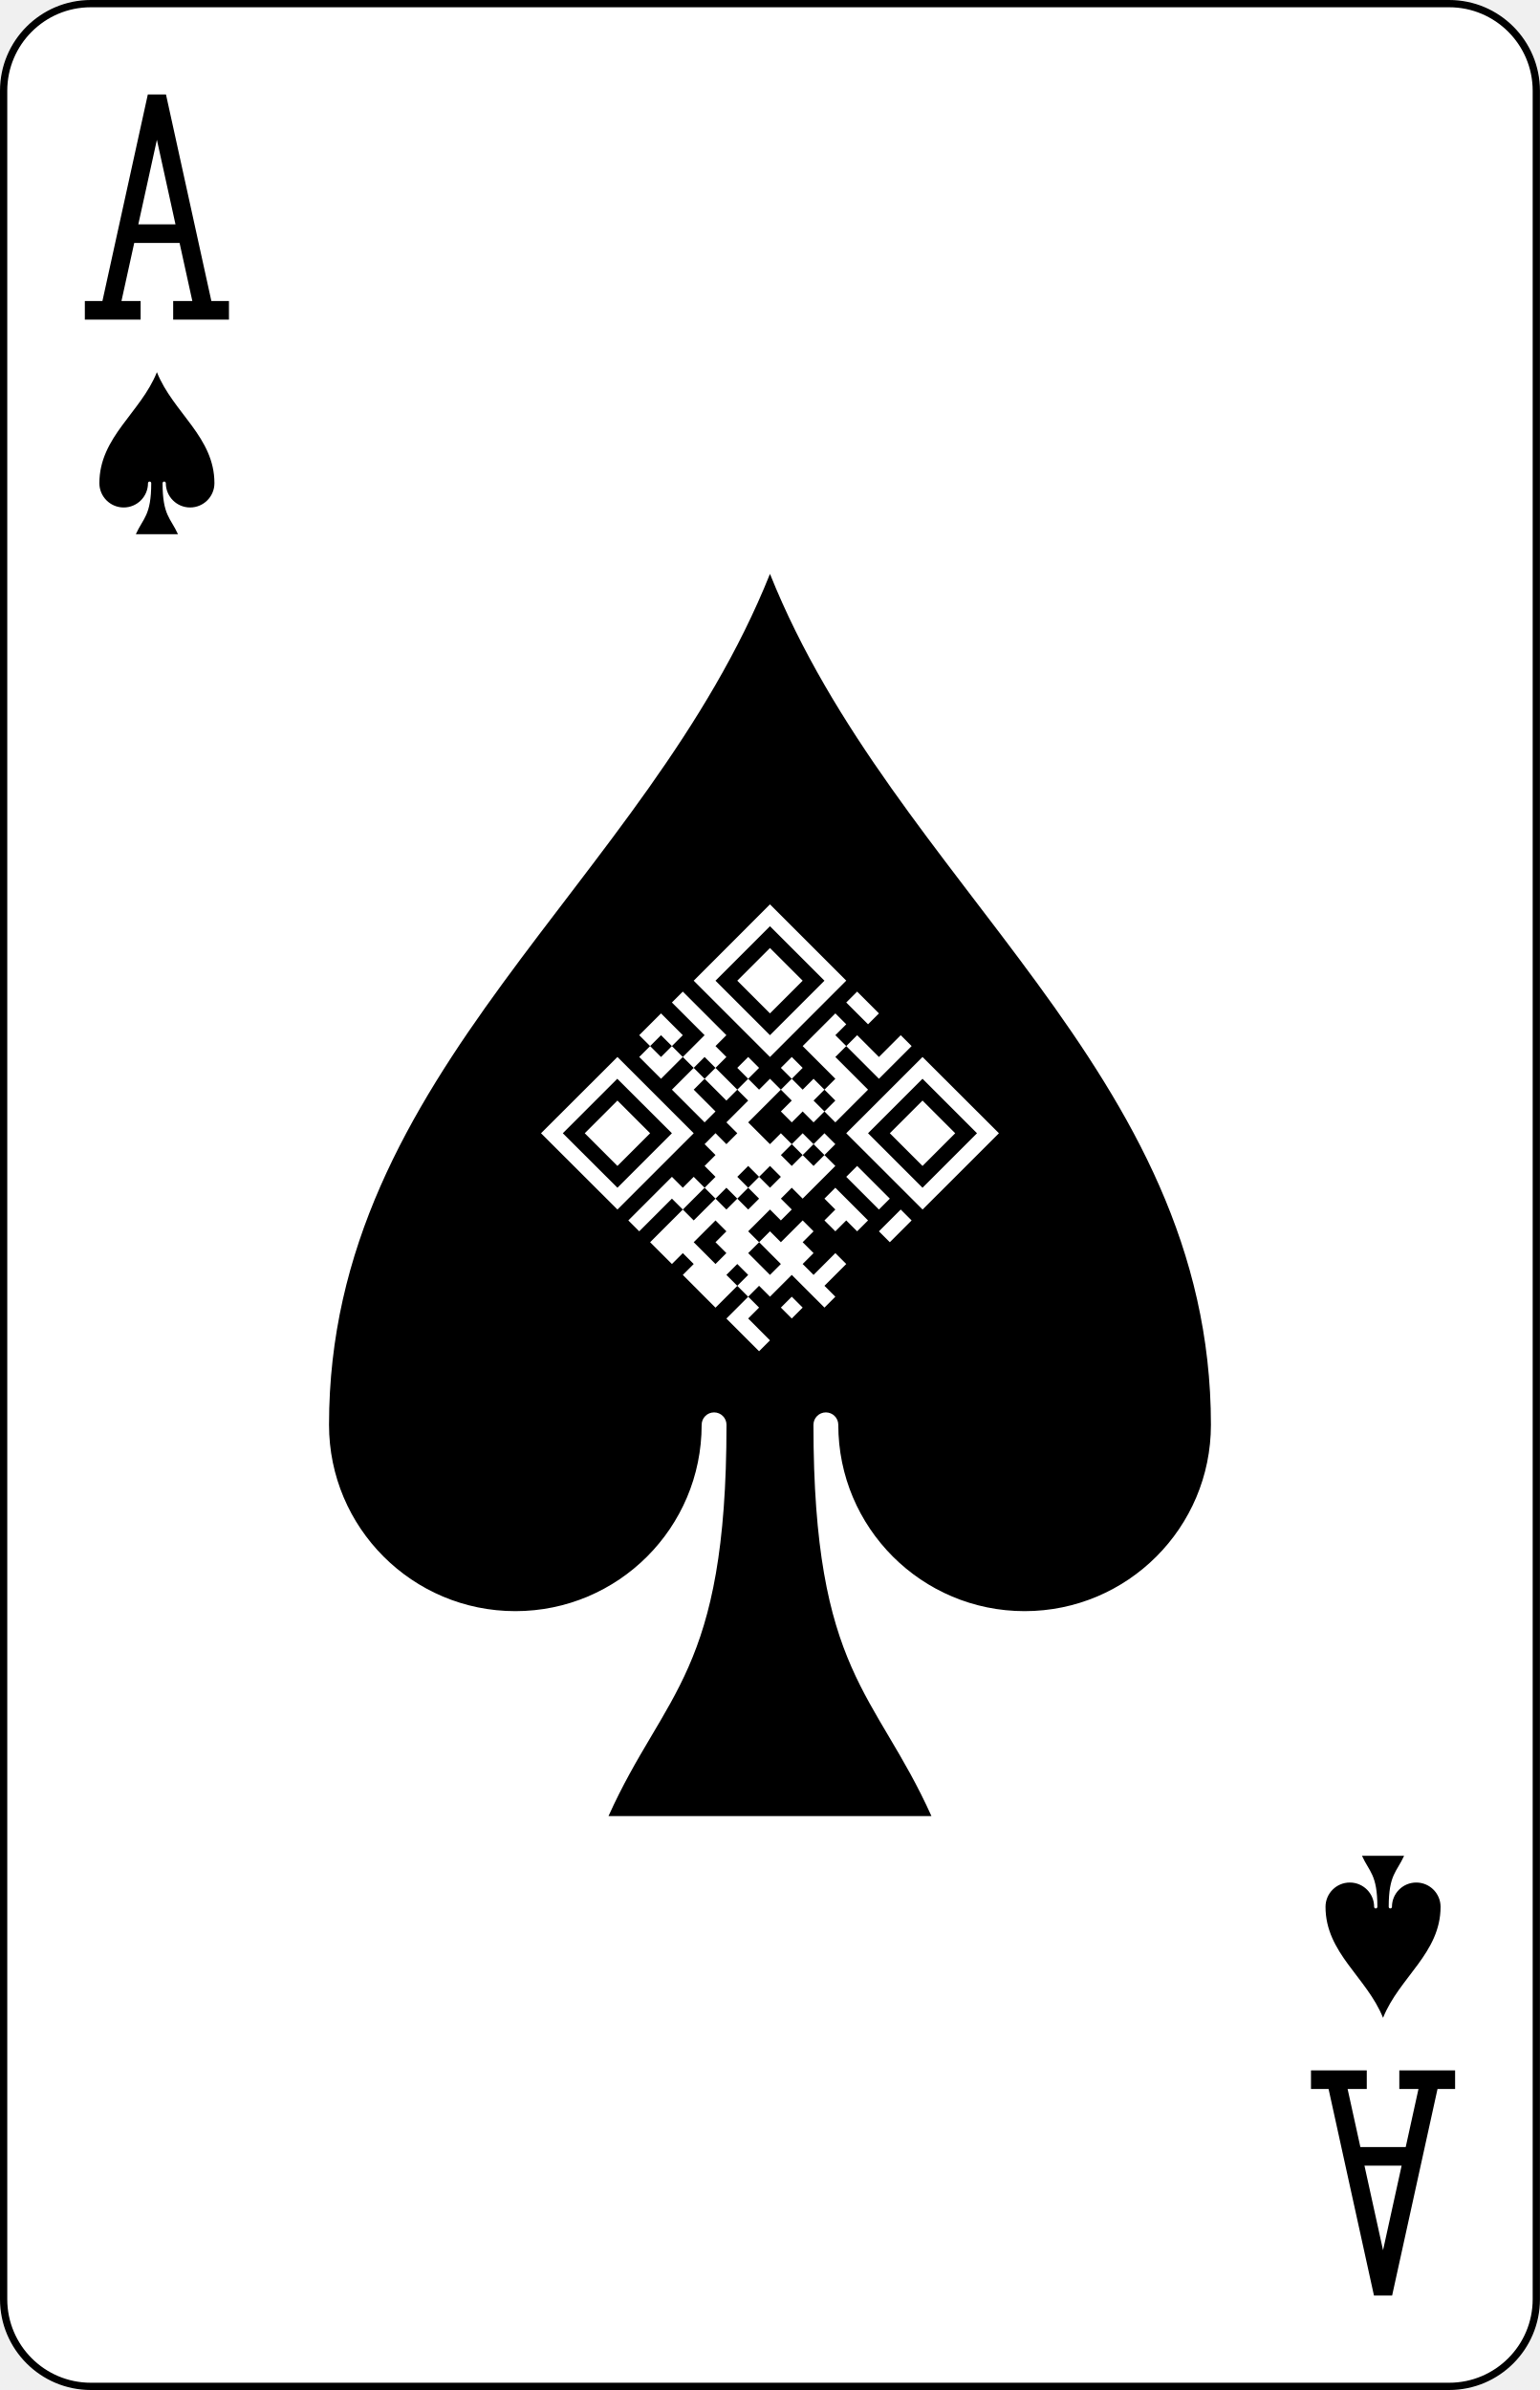
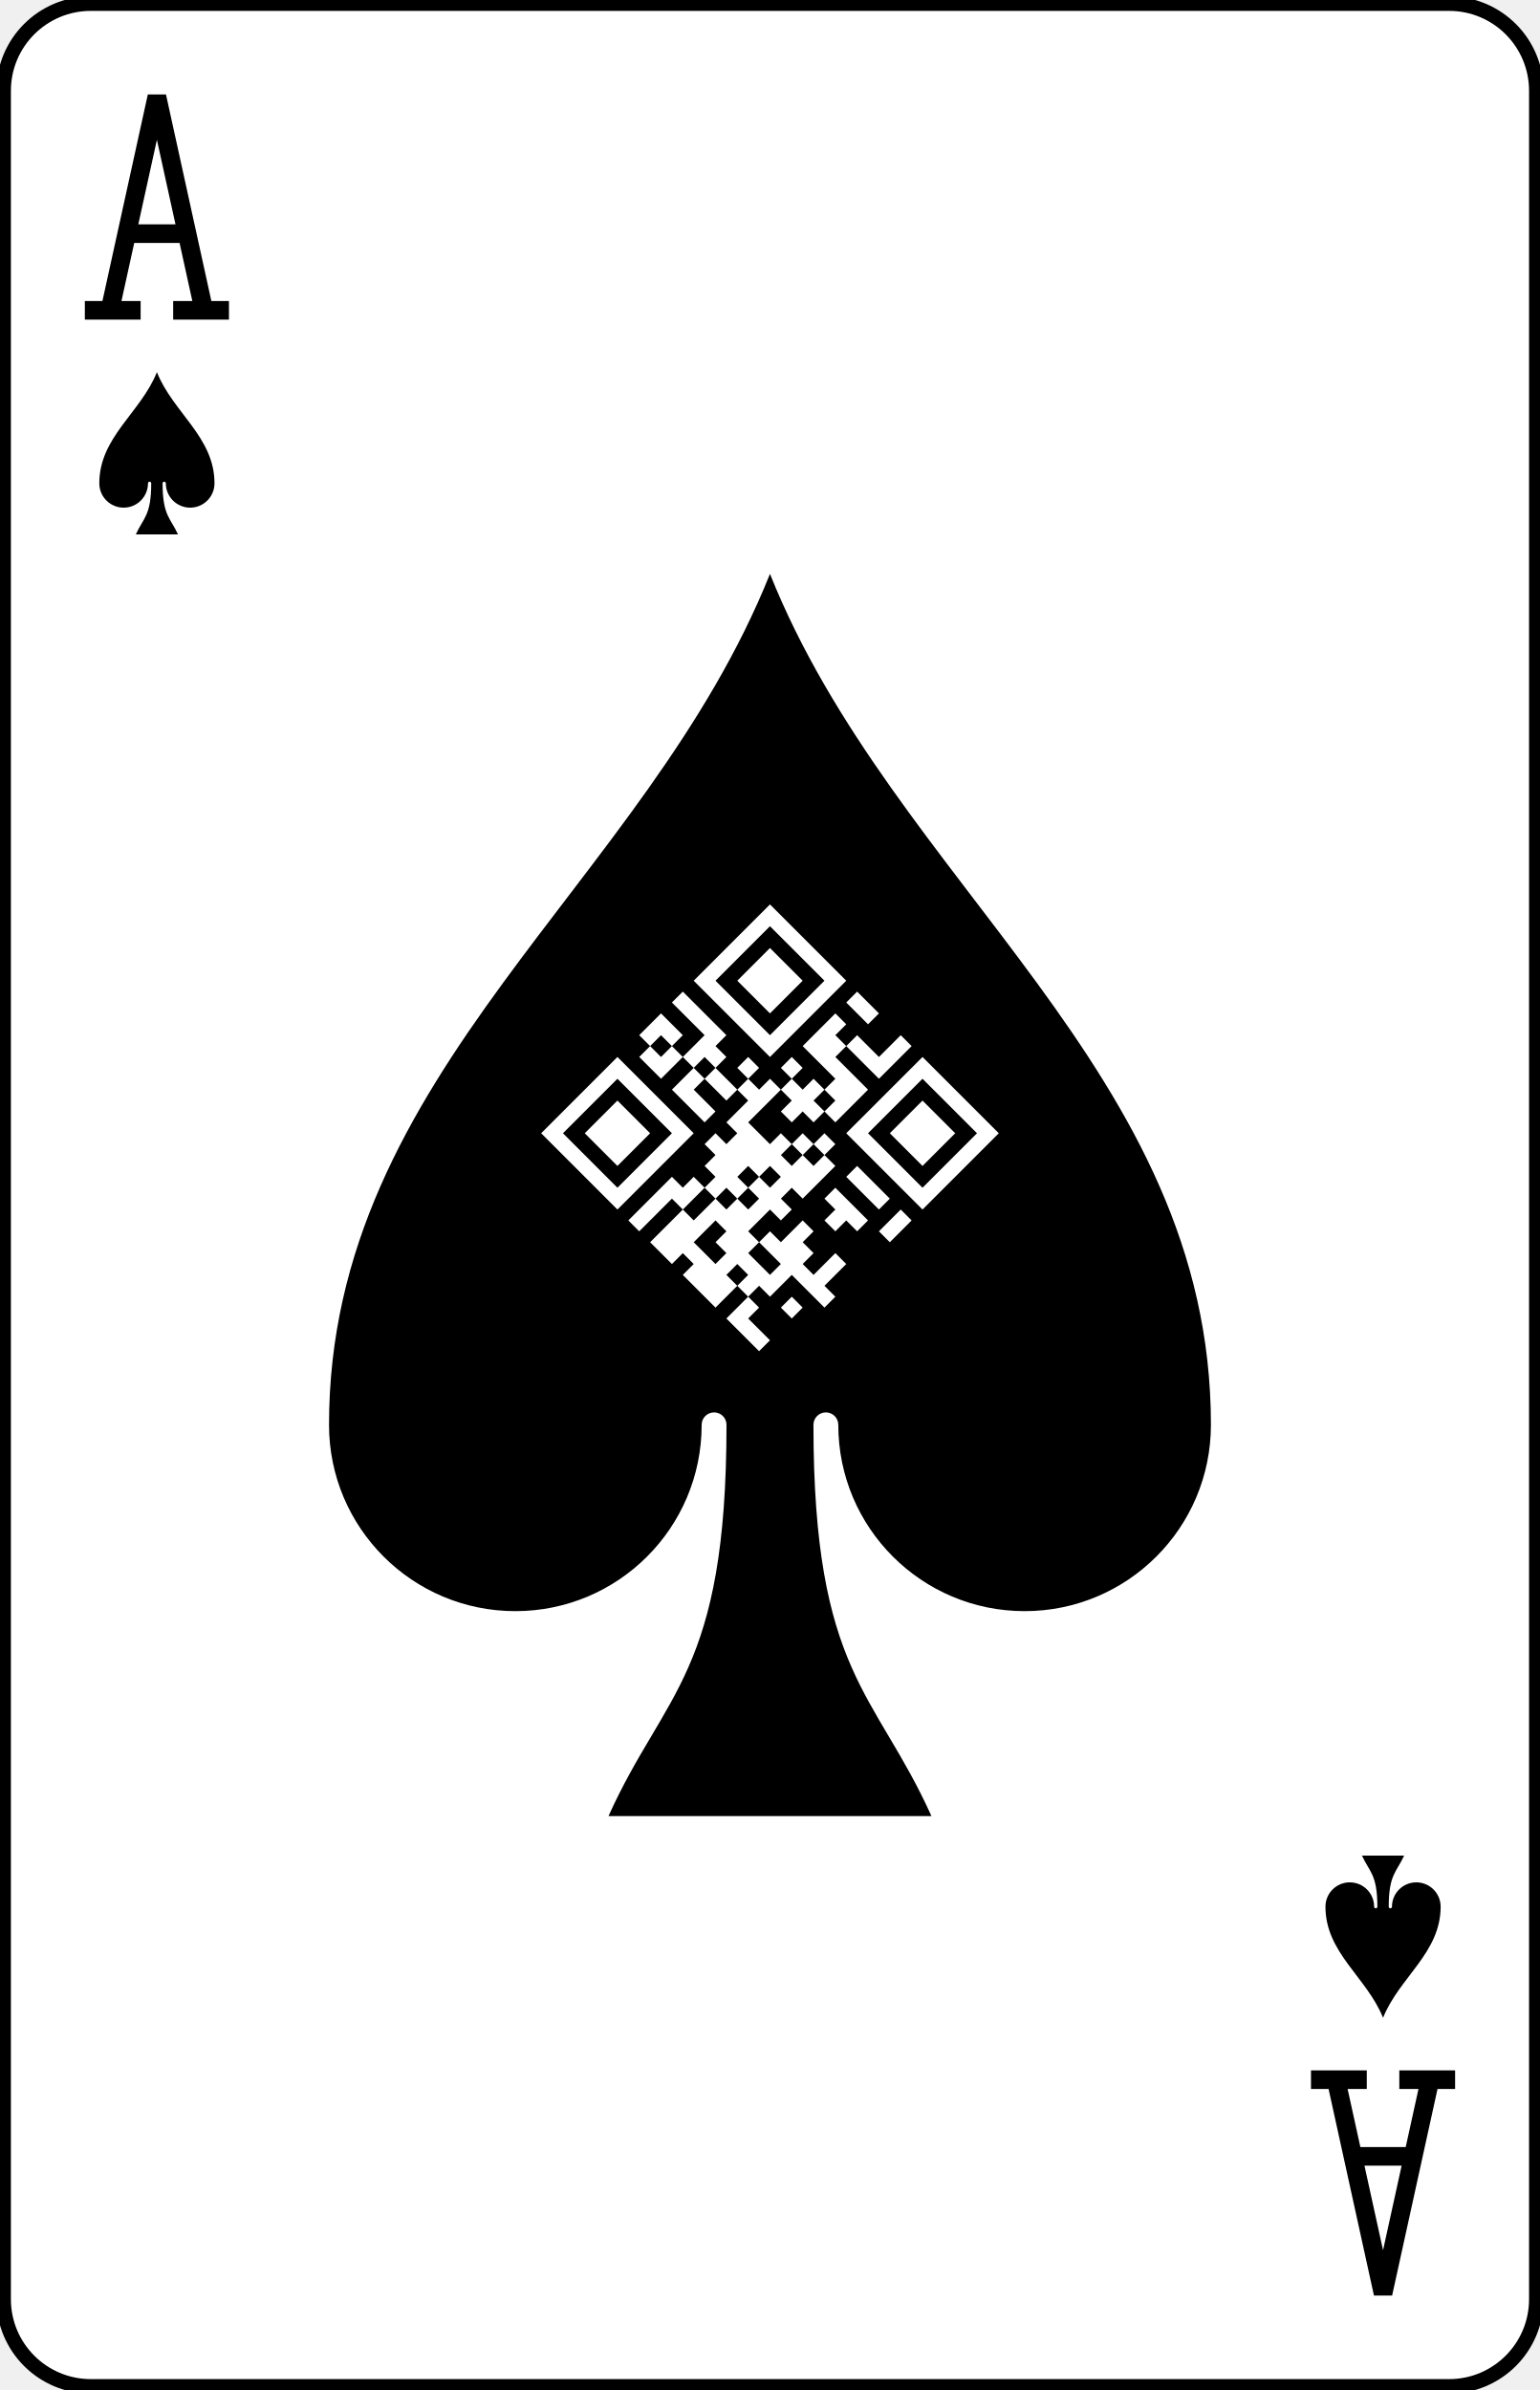
- <svg xmlns="http://www.w3.org/2000/svg" xmlns:xlink="http://www.w3.org/1999/xlink" class="card" preserveAspectRatio="none" viewBox="-106 -164.5 212 329">
+ <svg xmlns="http://www.w3.org/2000/svg" class="card" preserveAspectRatio="none" viewBox="-106 -164.5 212 329">
  <defs>
    <symbol id="b" preserveAspectRatio="xMinYMid" viewBox="-500 -500 1000 1000">
      <path fill="none" stroke="#000" stroke-linecap="square" stroke-miterlimit="1.5" stroke-width="80" d="M-270 460h160m-90-10L0-460l200 910m-90 10h160m-390-330h240" />
    </symbol>
    <symbol id="a" preserveAspectRatio="xMinYMid" viewBox="-600 -600 1200 1200">
      <path d="M0-500c100 250 355 400 355 685a150 150 0 0 1-300 0 10 10 0 0 0-20 0c0 200 50 215 95 315h-260c45-100 95-115 95-315a10 10 0 0 0-20 0 150 150 0 0 1-300 0c0-285 255-435 355-685" />
    </symbol>
  </defs>
-   <rect width="211" height="328" x="-105.5" y="-164" fill="#fff" stroke="#000" rx="12" ry="12" />
-   <use xlink:href="#a" width="205.2" height="205.2" x="-102.6" y="-102.6" />
-   <path fill="#fff" d="m0-40.01 10.5 10.5L0-19l-10.5-10.5M0-37l-7.5 7.5L0-22l7.5-7.5M12-28l3 3-1.5 1.5-3-3M18-22l1.5 1.5L15-16l-4.5-4.5L9-19l4.5 4.5L9-10l-1.5-1.5L6-10l-1.5-1.5L3-10l-1.5-1.5L3-13l-1.5-1.5L-3-10l3 3 1.5-1.5L3-7l1.5-1.5L6-7l1.5-1.5L9-7 7.5-5.5 9-4 4.5.5 3-1 1.5.5 3 2 1.5 3.5 0 2l-3 3 1.5 1.5L0 5l1.5 1.5 3-3L6 5 4.5 6.5 6 8 4.5 9.5 6 11l3-3 1.5 1.5-3 3L9 14l-1.5 1.5L3 11l-3 3-1.5-1.5L-3 14l1.5 1.5L-3 17l3 3.01-1.5 1.5-4.5-4.5 3-3-1.5-1.5-3 3L-12 11l1.5-1.5L-12 8l-1.5 1.5-3-3L-12 2-13.5.5-18 5l-1.5-1.5 6-6L-12-1l1.5-1.5L-9-1l1.5-1.5L-9-4l1.5-1.5L-9-7l1.5-1.51L-6-7l1.5-1.5L-6-10l3-3-1.5-1.5L-6-13l-3-3-1.5 1.5 3 3L-9-10l-4.5-4.5 3-3L-12-19l-3 3-3-3 1.5-1.5L-18-22l3-3 3 3-1.5 1.5L-12-19l3-3-4.5-4.5L-12-28l6 6-1.5 1.5L-6-19l-1.5 1.5 3 3L-3-16l-1.5-1.5L-3-19l1.5 1.5L-3-16l1.5 1.5L0-16l1.5 1.5L3-16l-1.5-1.5L3-19l1.5 1.5L3-16l1.5 1.5L6-16l1.5 1.5L9-16l-4.5-4.5L9-25l1.5 1.5L9-22l1.5 1.5L12-22l3 3m6 0L31.52-8.5 21.01 2 10.5-8.5M21-16l-7.5 7.5L21-1l7.5-7.5M0-34l4.5 4.5L0-25l-4.5-4.5M21-13l4.5 4.5L21-4l-4.5-4.5m-9-6L6-13l1.5 1.5L9-13M6-7 4.5-5.5 6-4l1.5-1.5M12-4 16.5.5 15 2l-4.5-4.5M18 2l1.5 1.5-3 3L15 5M-9-19l-1.5 1.5L-9-16l1.5-1.5M3-7 1.5-5.5 3-4l1.5-1.5M-15-22l-1.5 1.5L-15-19l1.5-1.5M9-1l4.5 4.5L12 5l-1.5-1.5L9 5 7.5 3.5 9 2 7.5.5M0-4l-1.5 1.5L0-1l1.5-1.5M-3-4l-1.5 1.5L-3-1l1.5-1.5M-3-1-4.5.5-3 2-1.5.5M-21-19l10.5 10.5L-21 2-31.52-8.5m10.5-7.5-7.5 7.5L-21-1l7.5-7.5M-6-1-7.5.5-6 2-4.5.5M-9-1l-3 3 1.5 1.5 3-3m6.01 6L-3 8l3 3 1.5-1.5M-21-13l4.5 4.5L-21-4l-4.5-4.5m18 12-3 3 3 3L-6 8l-1.5-1.5L-6 5m1.5 4.5L-6 11l1.5 1.5L-3 11m6 3 1.5 1.5L3 17l-1.5-1.5" />
-   <use xlink:href="#b" width="32" height="32" x="-100.4" y="-152.5" />
-   <use xlink:href="#a" width="26.769" height="26.769" x="-97.784" y="-115.5" />
+   <rect width="211" height="328" x="-105.5" y="-164" fill="#fff" stroke="#000" stroke-width="2" rx="12" ry="12" />
+   <use width="205.2" height="205.2" x="-102.6" y="-102.6" href="#a" />
+   <path fill="#fff" d="m0-40 10.5 10.5L0-19l-10.5-10.5M0-37l-7.5 7.5L0-22l7.5-7.5M12-28l3 3-1.5 1.5-3-3M18-22l1.5 1.5L15-16l-4.5-4.5L9-19l4.5 4.5L9-10l-1.5-1.5L6-10l-1.5-1.5L3-10l-1.5-1.5L3-13l-1.5-1.5L-3-10l3 3 1.5-1.5L3-7l1.5-1.5L6-7l1.5-1.5L9-7 7.5-5.5 9-4 4.5.5 3-1 1.5.5 3 2 1.5 3.5 0 2l-3 3 1.5 1.5L0 5l1.5 1.5 3-3L6 5 4.5 6.5 6 8 4.5 9.5 6 11l3-3 1.5 1.5-3 3L9 14l-1.5 1.5L3 11l-3 3-1.5-1.5L-3 14l1.5 1.5L-3 17l3 3-1.5 1.5L-6 17l3-3-1.5-1.5-3 3L-12 11l1.5-1.5L-12 8l-1.5 1.5-3-3L-12 2-13.5.5-18 5l-1.5-1.5 6-6L-12-1l1.5-1.5L-9-1l1.5-1.5L-9-4l1.5-1.5L-9-7l1.5-1.5L-6-7l1.5-1.5L-6-10l3-3-1.5-1.5L-6-13l-3-3-1.5 1.5 3 3L-9-10l-4.5-4.5 3-3L-12-19l-3 3-3-3 1.5-1.5L-18-22l3-3 3 3-1.5 1.5L-12-19l3-3-4.5-4.5L-12-28l6 6-1.5 1.5L-6-19l-1.5 1.5 3 3L-3-16l-1.5-1.5L-3-19l1.5 1.5L-3-16l1.5 1.5L0-16l1.5 1.5L3-16l-1.5-1.5L3-19l1.5 1.5L3-16l1.5 1.5L6-16l1.5 1.5L9-16l-4.5-4.5L9-25l1.5 1.5L9-22l1.5 1.5L12-22l3 3m6 0L31.5-8.5 21 2 10.5-8.5M21-16l-7.5 7.5L21-1l7.5-7.5M0-34l4.5 4.5L0-25l-4.5-4.5M21-13l4.5 4.5L21-4l-4.5-4.5m-9-6L6-13l1.5 1.5L9-13M6-7 4.5-5.5 6-4l1.5-1.5M12-4 16.5.5 15 2l-4.5-4.5M18 2l1.5 1.5-3 3L15 5M-9-19l-1.5 1.5L-9-16l1.5-1.5M3-7 1.5-5.5 3-4l1.5-1.5M-15-22l-1.5 1.5L-15-19l1.5-1.5M9-1l4.5 4.5L12 5l-1.5-1.5L9 5 7.5 3.5 9 2 7.5.5M0-4l-1.5 1.5L0-1l1.5-1.5M-3-4l-1.5 1.5L-3-1l1.5-1.5M-3-1-4.5.5-3 2-1.5.5M-21-19l10.5 10.5L-21 2-31.5-8.5M-21-16l-7.5 7.5L-21-1l7.5-7.5M-6-1-7.5.5-6 2-4.5.5M-9-1l-3 3 1.5 1.5 3-3m6 6L-3 8l3 3 1.5-1.5M-21-13l4.5 4.5L-21-4l-4.5-4.5m18 12-3 3 3 3L-6 8l-1.5-1.5L-6 5m1.5 4.5L-6 11l1.5 1.5L-3 11m6 3 1.5 1.5L3 17l-1.5-1.5" />
+   <use width="32" height="32" x="-100.4" y="-152.5" href="#b" />
+   <use width="26.8" height="26.8" x="-97.8" y="-115.5" href="#a" />
  <g transform="rotate(180)">
-     <use xlink:href="#b" width="32" height="32" x="-100.4" y="-152.5" />
-     <use xlink:href="#a" width="26.769" height="26.769" x="-97.784" y="-115.5" />
+     <use width="32" height="32" x="-100.4" y="-152.5" href="#b" />
+     <use width="26.8" height="26.8" x="-97.8" y="-115.5" href="#a" />
  </g>
</svg>
